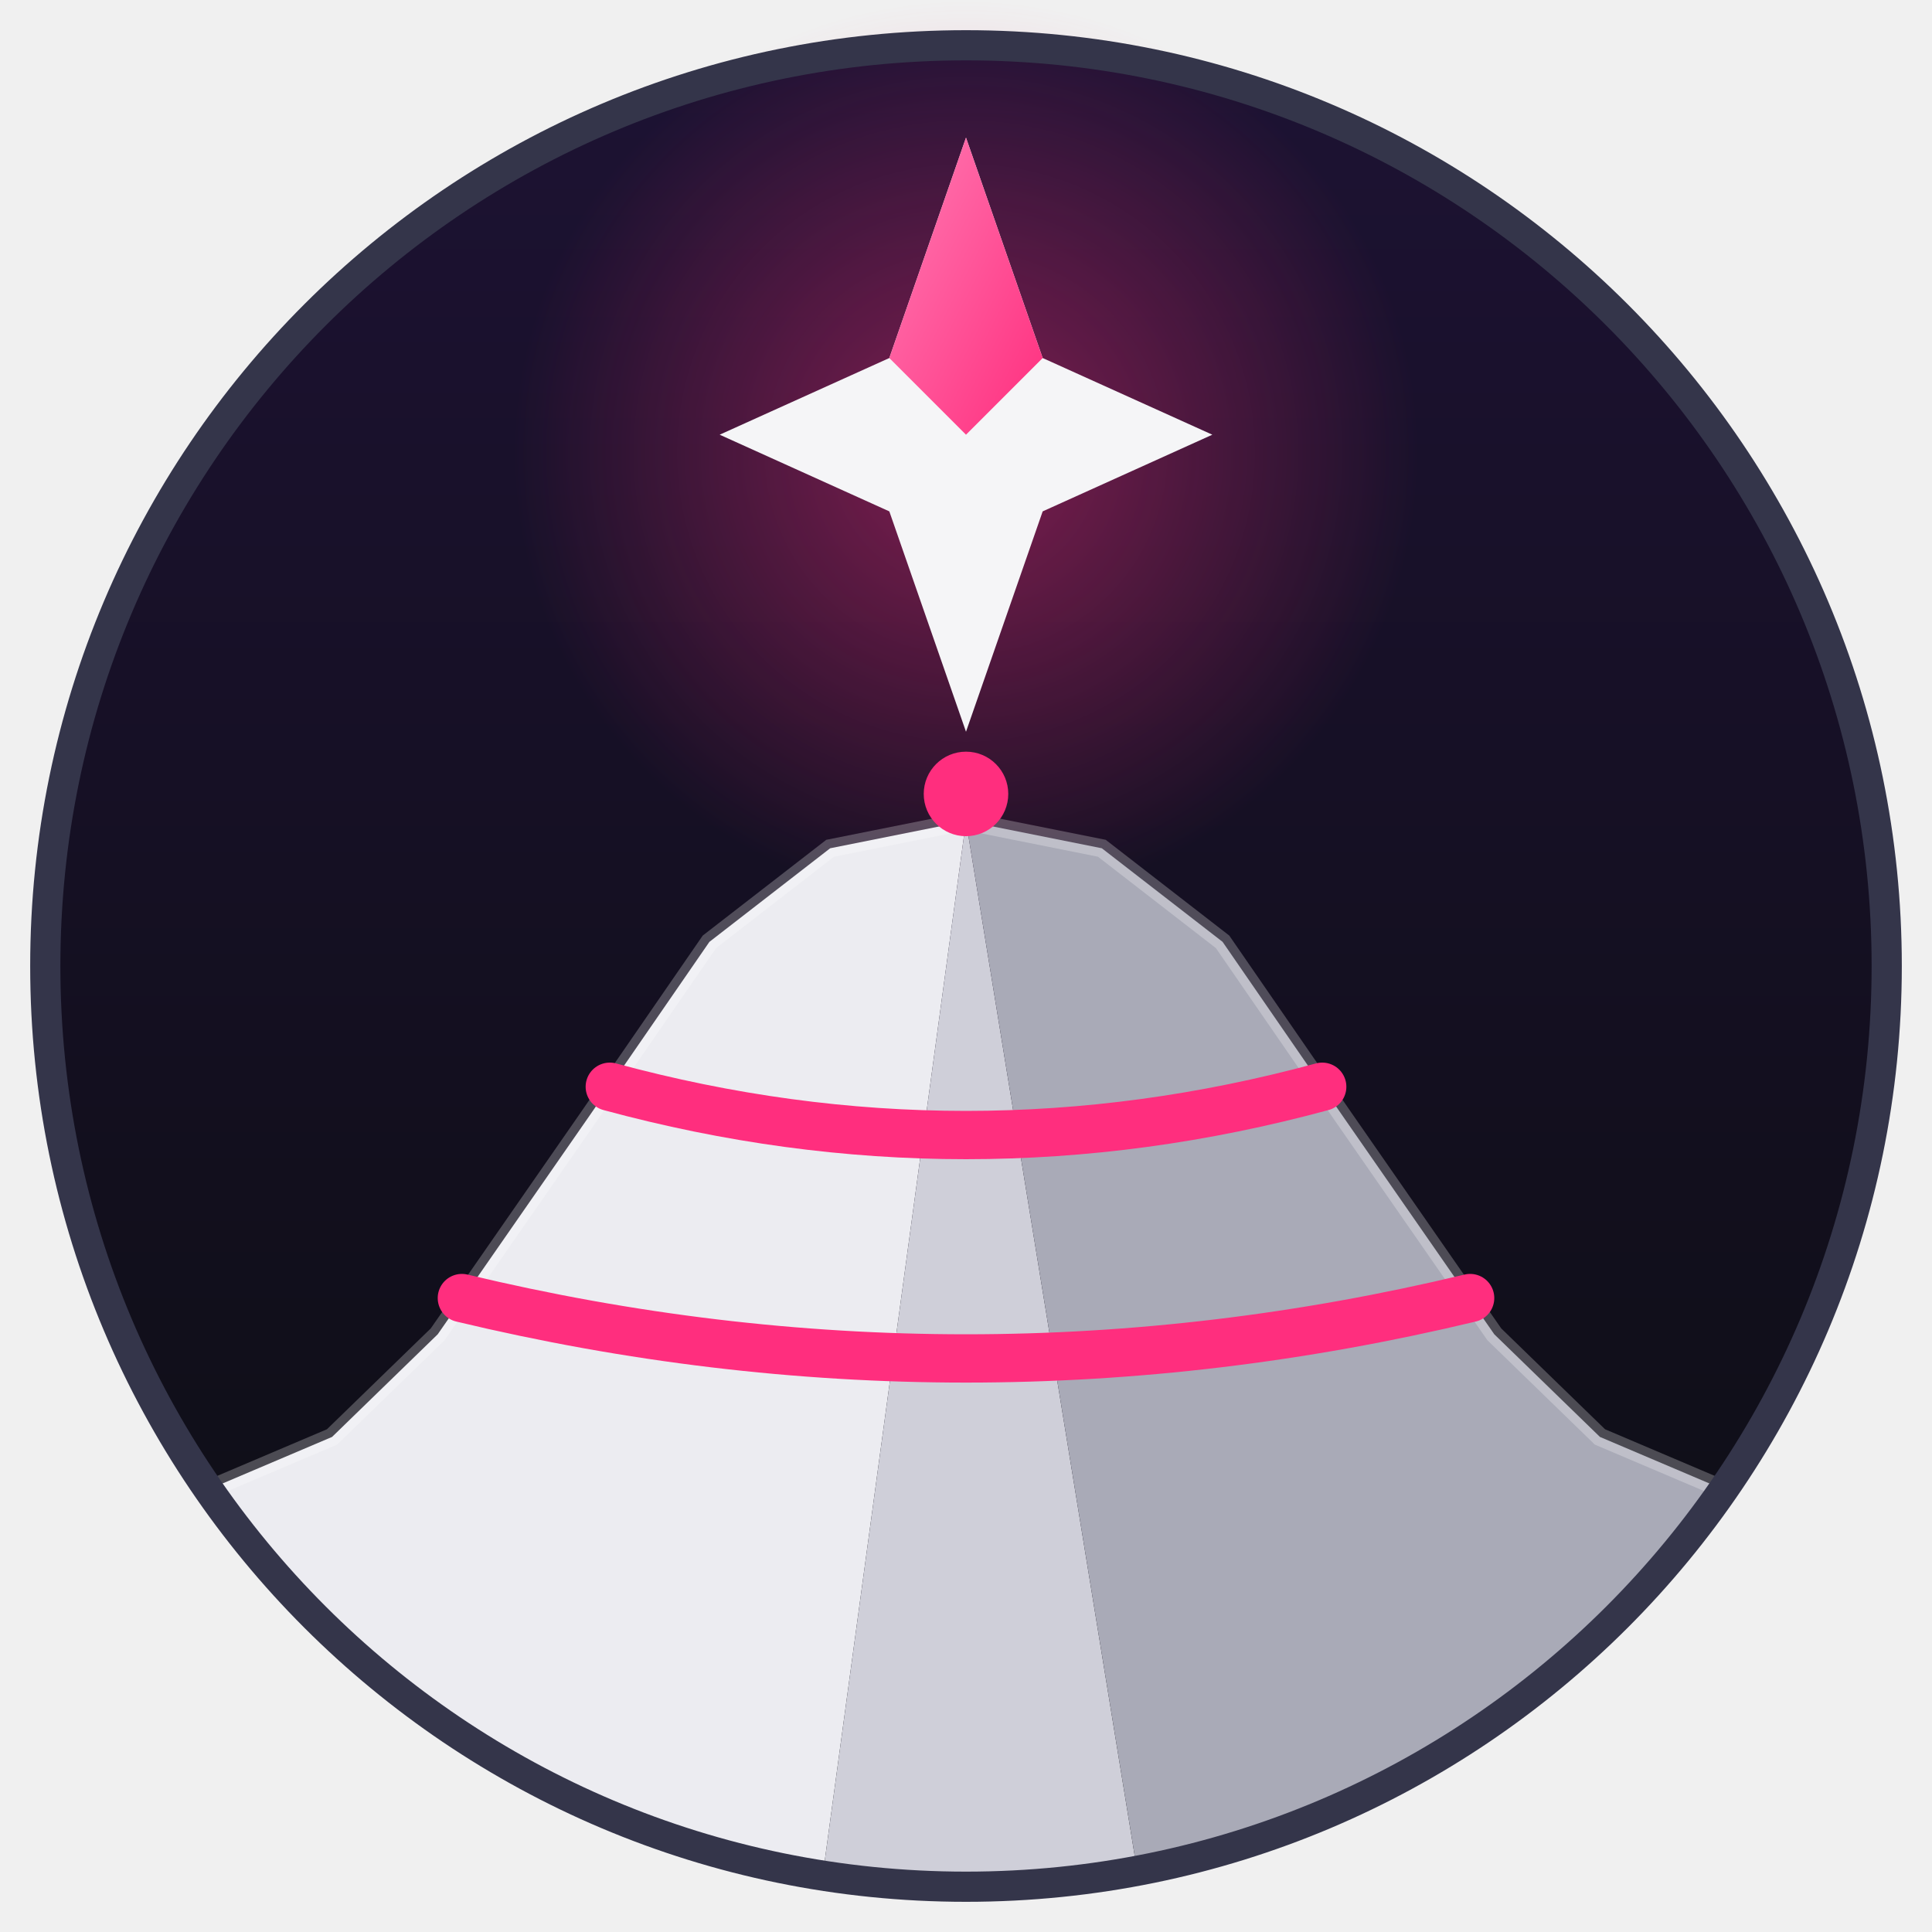
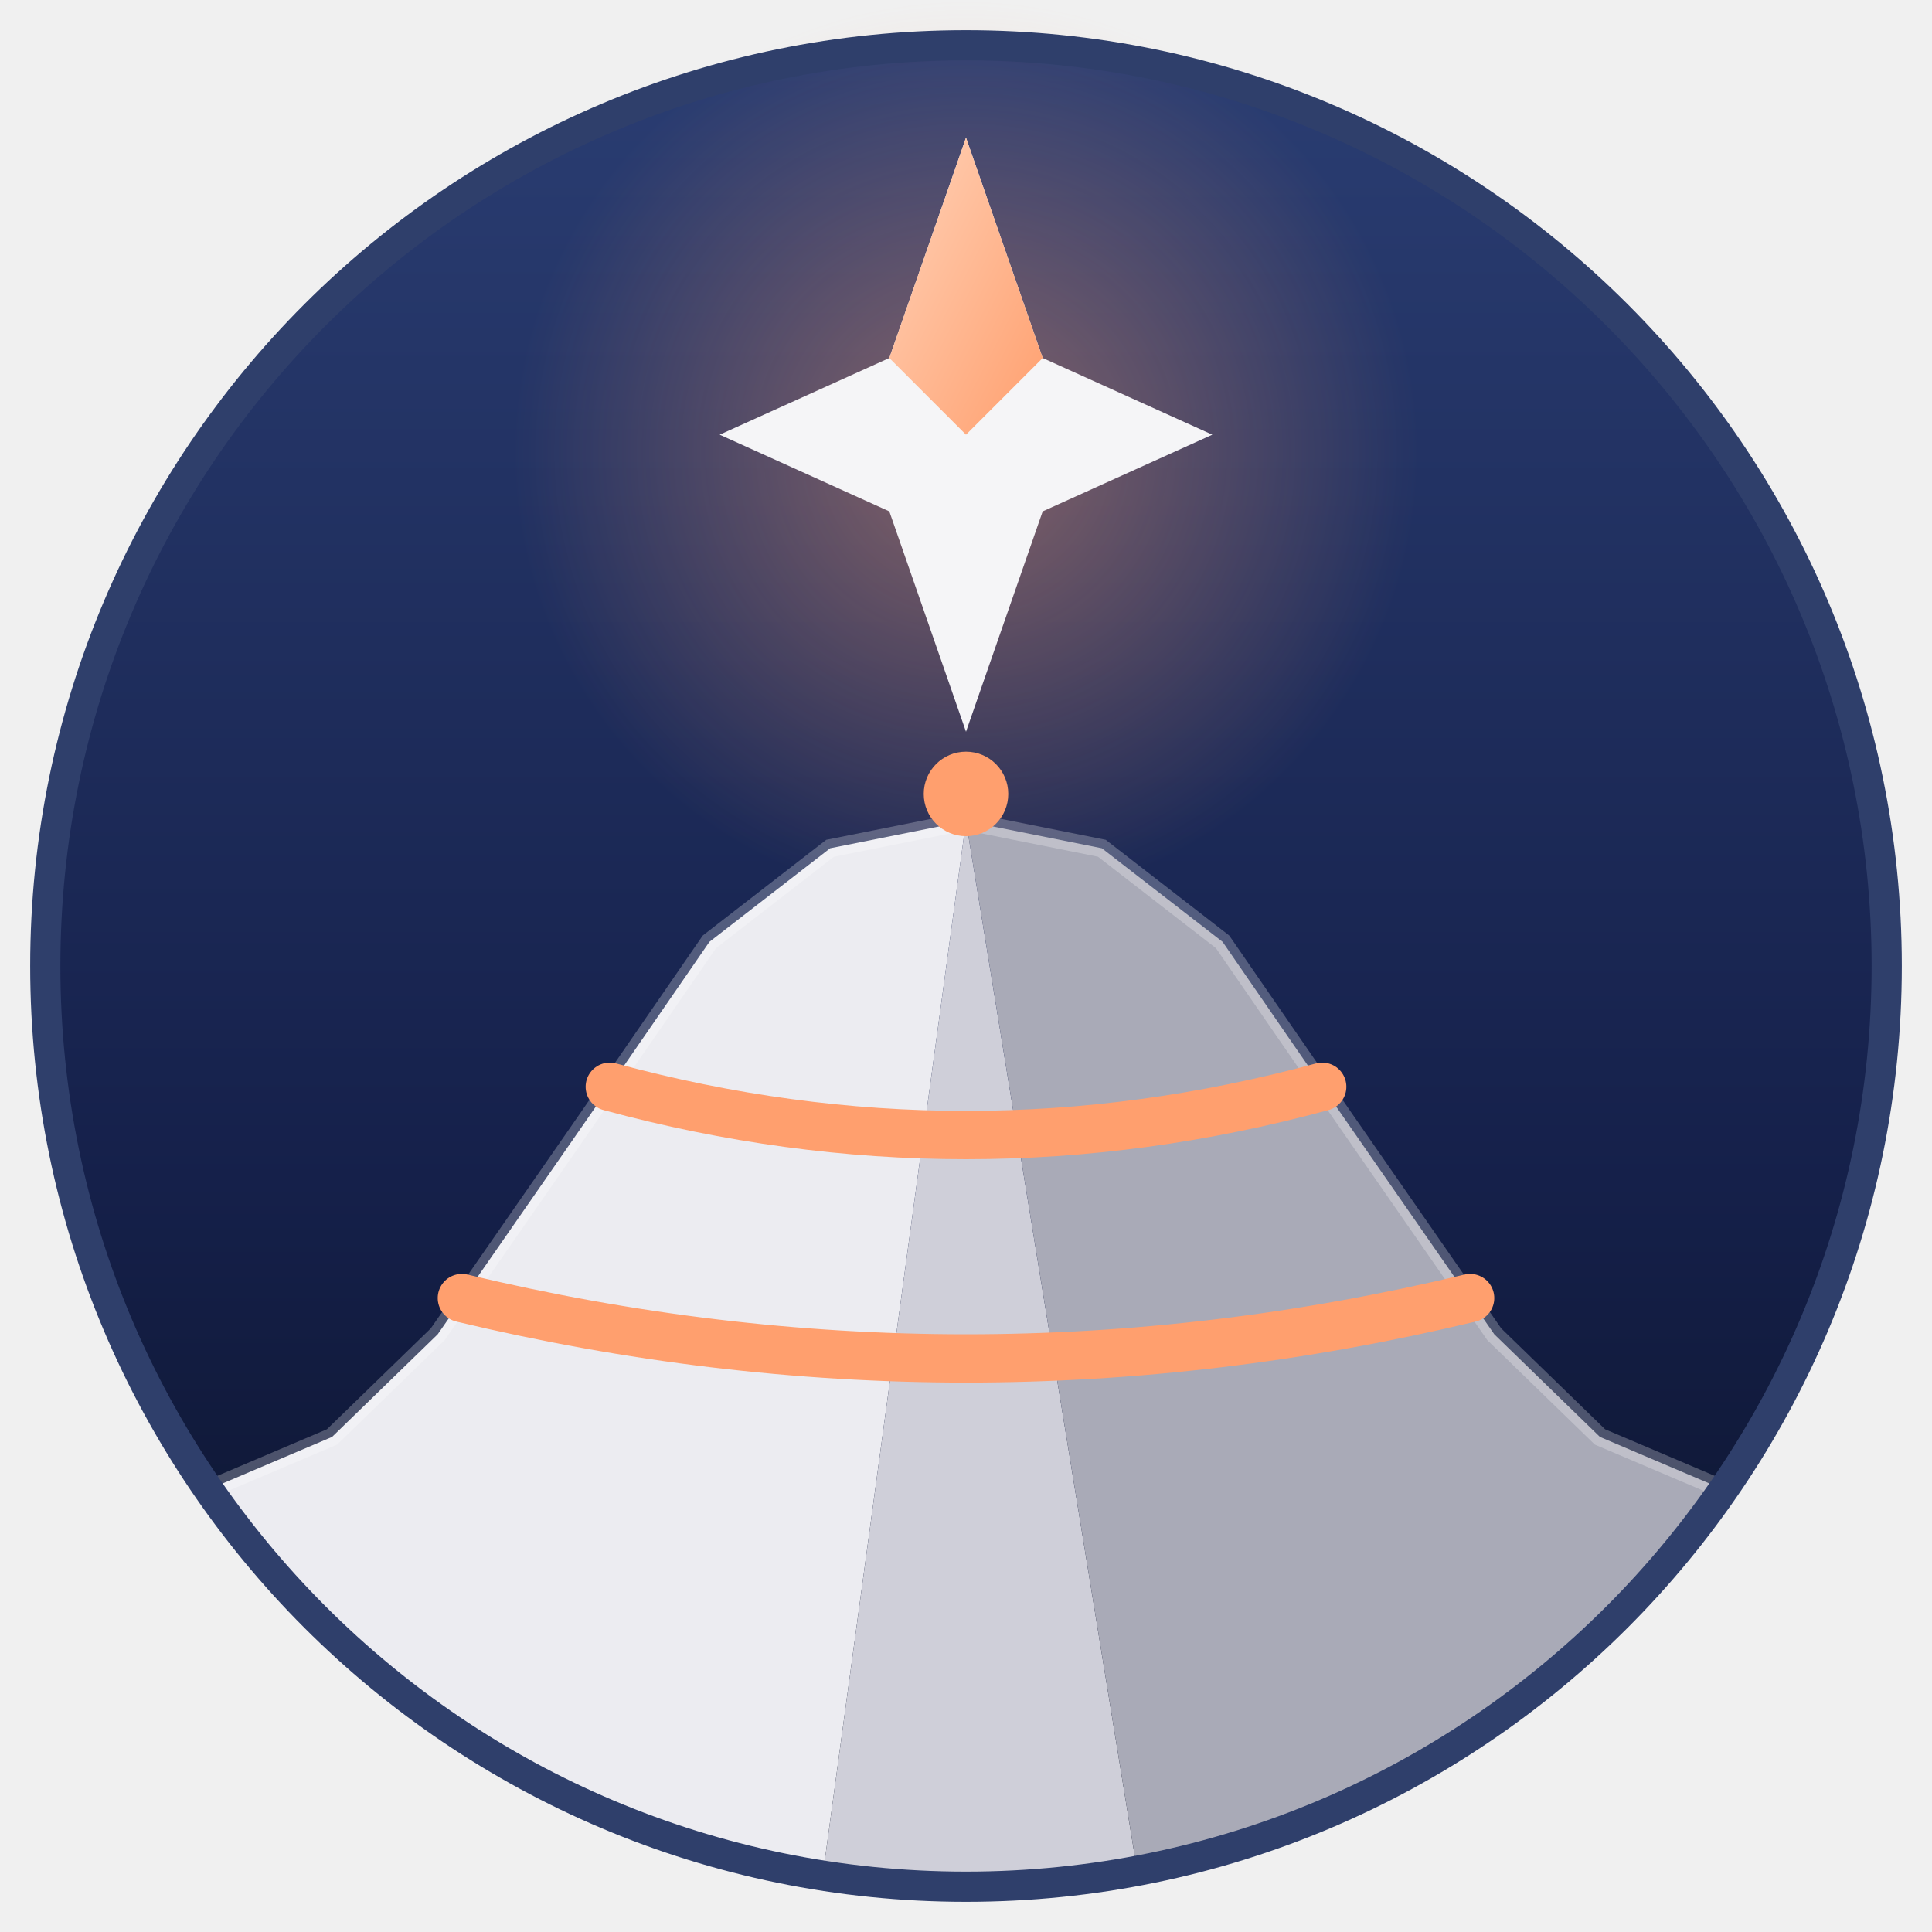
<svg xmlns="http://www.w3.org/2000/svg" viewBox="0 0 64 64" width="64" height="64">
  <style>
  .l{animation:b 2.6s steps(1,end) infinite}
  .g{animation:p 5.2s ease-in-out infinite}
  @keyframes b{0%,14%{opacity:.2}15%,100%{opacity:1}}
  @keyframes p{0%,100%{opacity:.7}50%{opacity:1}}
  @media (prefers-reduced-motion:reduce){.l,.g{animation:none}}
</style>
  <defs>
    <linearGradient id="s" x1="0" y1="0" x2="0" y2="1">
-       <stop offset="0" stop-color="#1d1233" />
-       <stop offset=".62" stop-color="#120f1d" />
-       <stop offset="1" stop-color="#0d0e14" />
+       <stop offset="0" stop-color="#2a3d72" />
+       <stop offset=".62" stop-color="#15204a" />
+       <stop offset="1" stop-color="#0a1124" />
    </linearGradient>
    <radialGradient id="h" cx="32" cy="15" r="15" gradientUnits="userSpaceOnUse">
-       <stop offset="0" stop-color="#ff2e7e" stop-opacity=".45" />
-       <stop offset="1" stop-color="#ff2e7e" stop-opacity="0" />
+       <stop offset="0" stop-color="#FF9F6E" stop-opacity=".45" />
+       <stop offset="1" stop-color="#FF9F6E" stop-opacity="0" />
    </radialGradient>
    <linearGradient id="n" x1="0" y1="0" x2="1" y2="1">
-       <stop offset="0" stop-color="#ff7ab3" />
-       <stop offset="1" stop-color="#ff2e7e" />
+       <stop offset="0" stop-color="#FFD2B8" />
+       <stop offset="1" stop-color="#FF9F6E" />
    </linearGradient>
    <clipPath id="c">
      <circle cx="32" cy="32" r="30.5" />
    </clipPath>
  </defs>
  <circle cx="32" cy="32" r="30.5" fill="url(#s)" />
  <circle class="g" cx="32" cy="15" r="15" fill="url(#h)" />
  <g clip-path="url(#c)">
    <path d="M2 50L7 49.3L11 47.6L14.5 44.2L19.5 37L23.5 31.2L27.5 28.1L32 27.2L27 64L0 64Z" fill="#ECECF1" />
    <path d="M32 27.2L27 64L38 64Z" fill="#CFCFD9" />
    <path d="M32 27.2L36.5 28.1L40.5 31.2L44.5 37L49.5 44.2L53 47.6L57 49.3L62 50L64 64L38 64Z" fill="#A9AAB7" />
    <path d="M2 50L7 49.3L11 47.6L14.5 44.2L19.5 37L23.5 31.2L27.5 28.1L32 27.2L36.5 28.1L40.5 31.2L44.5 37L49.5 44.2L53 47.6L57 49.3L62 50L64 64L0 64Z" fill="none" stroke="#fff" stroke-opacity=".25" stroke-width=".6" />
-     <path d="M20.2 36Q32 39.2 43.8 36" fill="none" stroke="#FF2E7E" stroke-width="1.6" stroke-linecap="round" />
-     <path d="M15.3 43Q32 47 48.7 43" fill="none" stroke="#FF2E7E" stroke-width="1.6" stroke-linecap="round" />
+     <path d="M20.2 36Q32 39.2 43.8 36" fill="none" stroke="#FF9F6E" stroke-width="1.6" stroke-linecap="round" />
+     <path d="M15.3 43Q32 47 48.7 43" fill="none" stroke="#FF9F6E" stroke-width="1.6" stroke-linecap="round" />
  </g>
-   <circle class="l" cx="32" cy="26.3" r="1.4" fill="#FF2E7E" />
+   <circle class="l" cx="32" cy="26.3" r="1.4" fill="#FF9F6E" />
  <path d="M32 4.56L34.54 11.86L40.16 14.4L34.54 16.94L32 24.24L29.46 16.94L23.84 14.4L29.46 11.86Z" fill="#F5F5F7" />
  <path d="M32 4.56L34.54 11.86L32 14.4L29.46 11.86Z" fill="url(#n)" />
-   <circle cx="32" cy="32" r="30.5" fill="none" stroke="#34354A" stroke-width="1" />
+   <circle cx="32" cy="32" r="30.5" fill="none" stroke="#2f3f6b" stroke-width="1" />
</svg>
